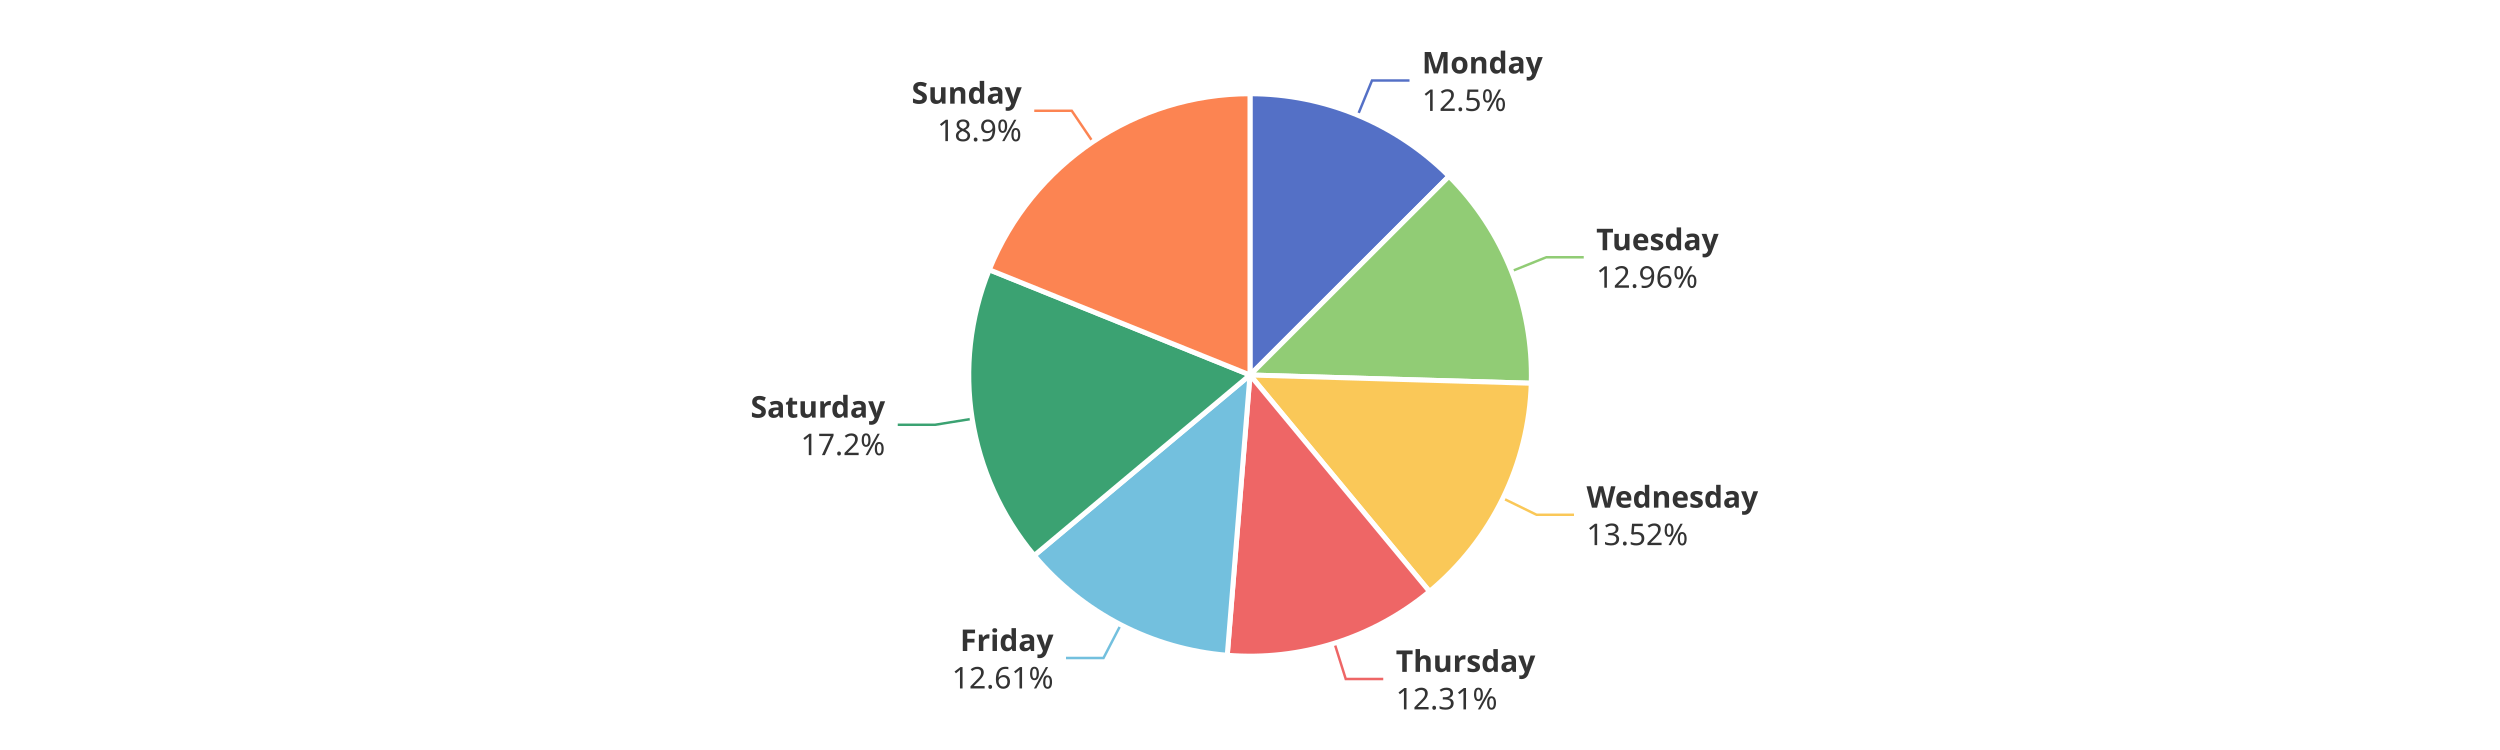
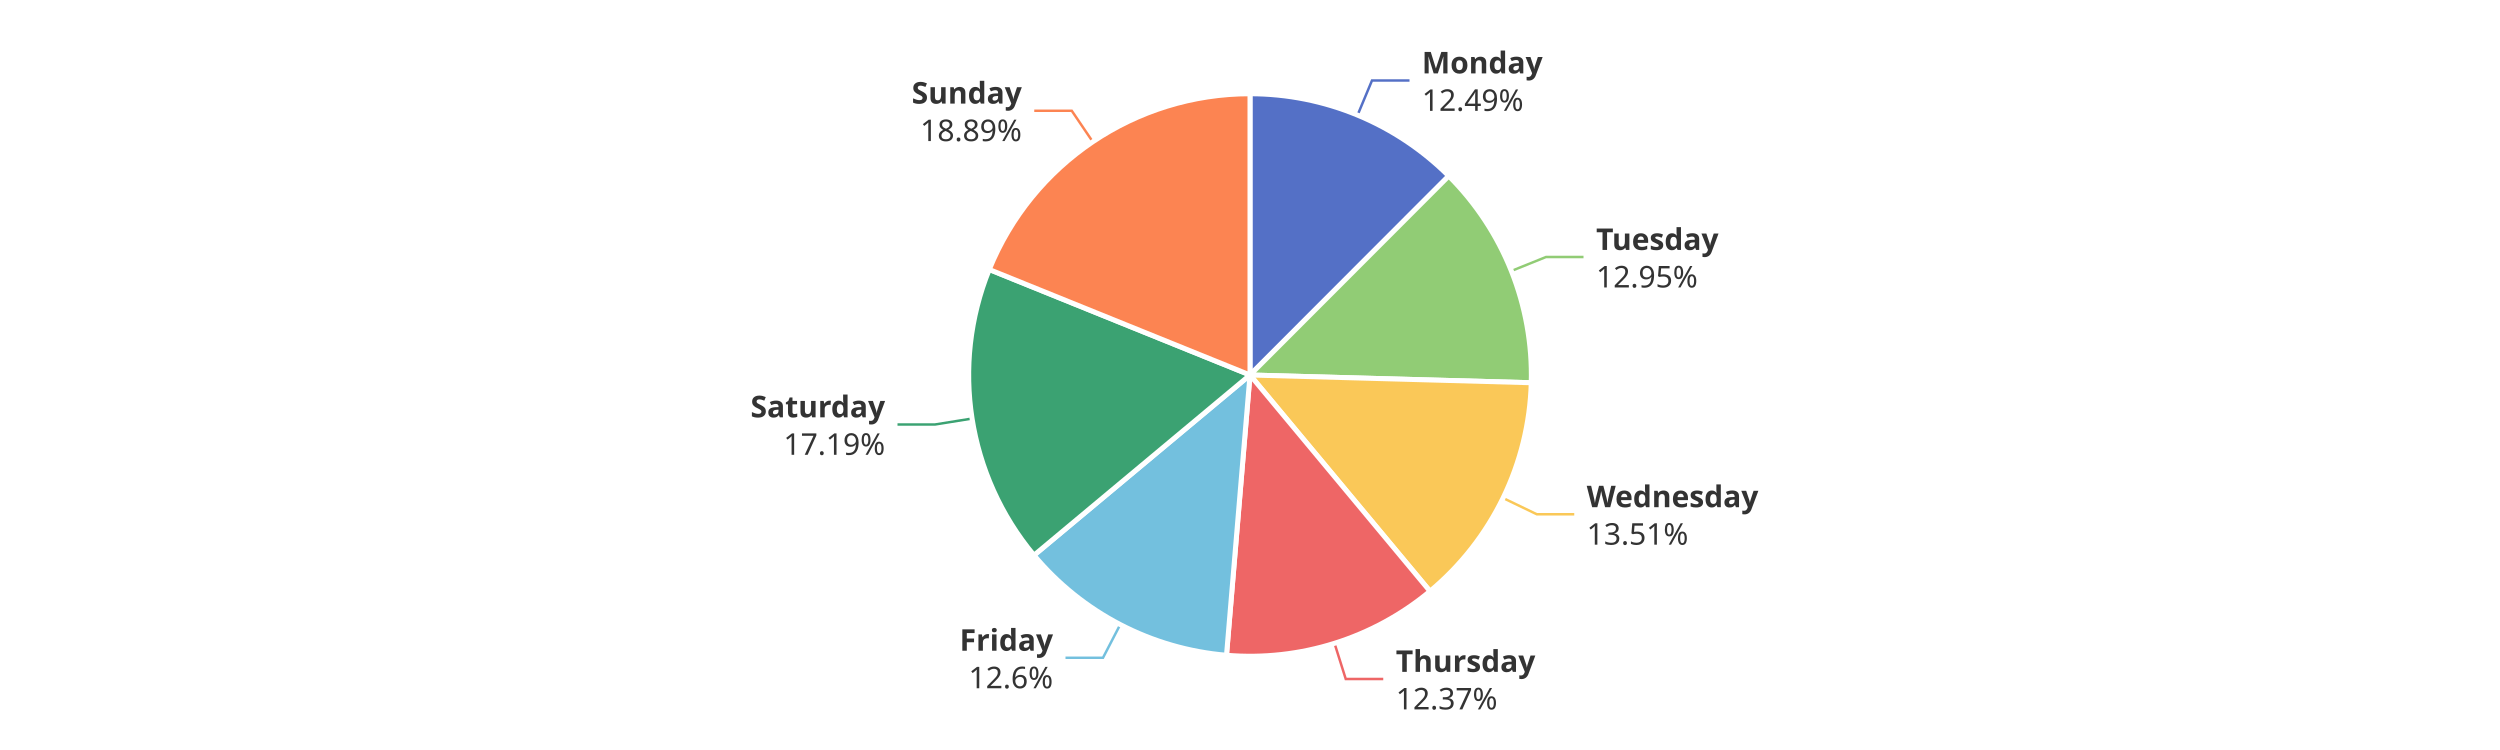
<svg xmlns="http://www.w3.org/2000/svg" width="1000" height="300" version="1.1" baseProfile="full" viewBox="0 0 1000 300">
  <rect width="1000" height="300" x="0" y="0" id="0" fill="#ffffff" />
-   <polyline points="543.1 46.1 548.8 32.2 563.8 32.2" fill="none" stroke="#5470c6" />
-   <polyline points="604.6 108.5 618.5 102.9 633.5 102.9" fill="none" stroke="#91cc75" />
-   <polyline points="601.1 199.3 614.6 205.9 629.6 205.9" fill="none" stroke="#fac858" />
+   <polyline points="543 46.1 548.8 32.2 563.8 32.2" fill="none" stroke="#5470c6" />
+   <polyline points="604.5 108.4 618.4 102.8 633.4 102.8" fill="none" stroke="#91cc75" />
+   <polyline points="601.2 199.2 614.7 205.7 629.7 205.7" fill="none" stroke="#fac858" />
  <polyline points="533.8 257.3 538.3 271.6 553.3 271.6" fill="none" stroke="#ee6666" />
-   <polyline points="448.3 249.9 441.4 263.2 426.4 263.2" fill="none" stroke="#73c0de" />
-   <polyline points="388.9 167.5 374.1 169.9 359.1 169.9" fill="none" stroke="#3ba272" />
+   <polyline points="448.1 249.8 441.2 263.1 426.2 263.1" fill="none" stroke="#73c0de" />
+   <polyline points="388.9 167.4 374 169.8 359 169.8" fill="none" stroke="#3ba272" />
  <polyline points="437.1 56.7 428.7 44.3 413.7 44.3" fill="none" stroke="#fc8452" />
-   <path d="M500 37.5A112.5 112.5 0 0 1 579.6 70.5L500 150Z" fill="#5470c6" stroke="#fff" stroke-width="2" stroke-linejoin="round" />
-   <path d="M579.6 70.5A112.5 112.5 0 0 1 612.5 153.3L500 150Z" fill="#91cc75" stroke="#fff" stroke-width="2" stroke-linejoin="round" />
-   <path d="M612.5 153.3A112.5 112.5 0 0 1 571.8 236.6L500 150Z" fill="#fac858" stroke="#fff" stroke-width="2" stroke-linejoin="round" />
-   <path d="M571.8 236.6A112.5 112.5 0 0 1 490.9 262.1L500 150Z" fill="#ee6666" stroke="#fff" stroke-width="2" stroke-linejoin="round" />
-   <path d="M490.9 262.1A112.5 112.5 0 0 1 413.7 222.2L500 150Z" fill="#73c0de" stroke="#fff" stroke-width="2" stroke-linejoin="round" />
-   <path d="M413.7 222.2A112.5 112.5 0 0 1 395.7 107.9L500 150Z" fill="#3ba272" stroke="#fff" stroke-width="2" stroke-linejoin="round" />
-   <path d="M395.7 107.9A112.5 112.5 0 0 1 500 37.5L500 150Z" fill="#fc8452" stroke="#fff" stroke-width="2" stroke-linejoin="round" />
-   <path d="M0 -15l42.8 0l0 30l-42.8 0Z" transform="translate(568.7968 32.2073)" fill="none" />
-   <text dominant-baseline="central" text-anchor="start" style="font-size:12px;font-family:sans-serif;font-weight:bold;" y="-7.5" transform="translate(568.7968 32.2073)" fill="#333" stroke="rgb(255,255,255)" stroke-width="2" paint-order="stroke" stroke-miterlimit="2">Monday</text>
-   <text dominant-baseline="central" text-anchor="start" style="font-size:12px;font-family:sans-serif;" y="7.5" transform="translate(568.7968 32.2073)" fill="#333" stroke="rgb(255,255,255)" stroke-width="2" paint-order="stroke" stroke-miterlimit="2">12.5%</text>
-   <path d="M0 -15l46.2 0l0 30l-46.2 0Z" transform="translate(638.493 102.9293)" fill="none" />
-   <text dominant-baseline="central" text-anchor="start" style="font-size:12px;font-family:sans-serif;font-weight:bold;" y="-7.5" transform="translate(638.493 102.9293)" fill="#333" stroke="rgb(255,255,255)" stroke-width="2" paint-order="stroke" stroke-miterlimit="2">Tuesday</text>
-   <text dominant-baseline="central" text-anchor="start" style="font-size:12px;font-family:sans-serif;" y="7.5" transform="translate(638.493 102.9293)" fill="#333" stroke="rgb(255,255,255)" stroke-width="2" paint-order="stroke" stroke-miterlimit="2">12.96%</text>
-   <path d="M0 -15l63.6 0l0 30l-63.6 0Z" transform="translate(634.5927 205.8995)" fill="none" />
-   <text dominant-baseline="central" text-anchor="start" style="font-size:12px;font-family:sans-serif;font-weight:bold;" y="-7.5" transform="translate(634.5927 205.8995)" fill="#333" stroke="rgb(255,255,255)" stroke-width="2" paint-order="stroke" stroke-miterlimit="2">Wednesday</text>
-   <text dominant-baseline="central" text-anchor="start" style="font-size:12px;font-family:sans-serif;" y="7.5" transform="translate(634.5927 205.8995)" fill="#333" stroke="rgb(255,255,255)" stroke-width="2" paint-order="stroke" stroke-miterlimit="2">13.52%</text>
+   <path d="M500 37.5A112.5 112.5 0 0 1 579.5 70.4L500 150Z" fill="#5470c6" stroke="#fff" stroke-width="2" stroke-linejoin="round" />
+   <path d="M579.5 70.4A112.5 112.5 0 0 1 612.5 153.1L500 150Z" fill="#91cc75" stroke="#fff" stroke-width="2" stroke-linejoin="round" />
+   <path d="M612.5 153.1A112.5 112.5 0 0 1 572 236.5L500 150Z" fill="#fac858" stroke="#fff" stroke-width="2" stroke-linejoin="round" />
+   <path d="M572 236.5A112.5 112.5 0 0 1 490.6 262.1L500 150Z" fill="#ee6666" stroke="#fff" stroke-width="2" stroke-linejoin="round" />
+   <path d="M490.6 262.1A112.5 112.5 0 0 1 413.6 222.1L500 150Z" fill="#73c0de" stroke="#fff" stroke-width="2" stroke-linejoin="round" />
+   <path d="M413.6 222.1A112.5 112.5 0 0 1 395.7 107.8L500 150Z" fill="#3ba272" stroke="#fff" stroke-width="2" stroke-linejoin="round" />
+   <path d="M395.7 107.8A112.5 112.5 0 0 1 500 37.5L500 150Z" fill="#fc8452" stroke="#fff" stroke-width="2" stroke-linejoin="round" />
+   <path d="M0 -15l42.8 0l0 30l-42.8 0Z" transform="translate(568.7598 32.192)" fill="none" />
+   <text dominant-baseline="central" text-anchor="start" style="font-size:12px;font-family:sans-serif;font-weight:bold;" y="-7.5" transform="translate(568.7598 32.192)" fill="#333" stroke="rgb(255,255,255)" stroke-width="2" paint-order="stroke" stroke-miterlimit="2">Monday</text>
+   <text dominant-baseline="central" text-anchor="start" style="font-size:12px;font-family:sans-serif;" y="7.5" transform="translate(568.7598 32.192)" fill="#333" stroke="rgb(255,255,255)" stroke-width="2" paint-order="stroke" stroke-miterlimit="2">12.49%</text>
+   <path d="M0 -15l46.2 0l0 30l-46.2 0Z" transform="translate(638.4486 102.8177)" fill="none" />
+   <text dominant-baseline="central" text-anchor="start" style="font-size:12px;font-family:sans-serif;font-weight:bold;" y="-7.5" transform="translate(638.4486 102.8177)" fill="#333" stroke="rgb(255,255,255)" stroke-width="2" paint-order="stroke" stroke-miterlimit="2">Tuesday</text>
+   <text dominant-baseline="central" text-anchor="start" style="font-size:12px;font-family:sans-serif;" y="7.5" transform="translate(638.4486 102.8177)" fill="#333" stroke="rgb(255,255,255)" stroke-width="2" paint-order="stroke" stroke-miterlimit="2">12.95%</text>
+   <path d="M0 -15l63.6 0l0 30l-63.6 0Z" transform="translate(634.6804 205.7194)" fill="none" />
+   <text dominant-baseline="central" text-anchor="start" style="font-size:12px;font-family:sans-serif;font-weight:bold;" y="-7.5" transform="translate(634.6804 205.7194)" fill="#333" stroke="rgb(255,255,255)" stroke-width="2" paint-order="stroke" stroke-miterlimit="2">Wednesday</text>
+   <text dominant-baseline="central" text-anchor="start" style="font-size:12px;font-family:sans-serif;" y="7.5" transform="translate(634.6804 205.7194)" fill="#333" stroke="rgb(255,255,255)" stroke-width="2" paint-order="stroke" stroke-miterlimit="2">13.51%</text>
  <path d="M0 -15l50.2 0l0 30l-50.2 0Z" transform="translate(558.3352 271.6004)" fill="none" />
  <text dominant-baseline="central" text-anchor="start" style="font-size:12px;font-family:sans-serif;font-weight:bold;" y="-7.5" transform="translate(558.3352 271.6004)" fill="#333" stroke="rgb(255,255,255)" stroke-width="2" paint-order="stroke" stroke-miterlimit="2">Thursday</text>
-   <text dominant-baseline="central" text-anchor="start" style="font-size:12px;font-family:sans-serif;" y="7.5" transform="translate(558.3352 271.6004)" fill="#333" stroke="rgb(255,255,255)" stroke-width="2" paint-order="stroke" stroke-miterlimit="2">12.31%</text>
-   <path d="M-40.9 -15l40.9 0l0 30l-40.9 0Z" transform="translate(421.3982 263.2346)" fill="none" />
-   <text dominant-baseline="central" text-anchor="end" style="font-size:12px;font-family:sans-serif;font-weight:bold;" y="-7.5" transform="translate(421.3982 263.2346)" fill="#333" stroke="rgb(255,255,255)" stroke-width="2" paint-order="stroke" stroke-miterlimit="2">Friday</text>
-   <text dominant-baseline="central" text-anchor="end" style="font-size:12px;font-family:sans-serif;" y="7.5" transform="translate(421.3982 263.2346)" fill="#333" stroke="rgb(255,255,255)" stroke-width="2" paint-order="stroke" stroke-miterlimit="2">12.61%</text>
-   <path d="M-48.2 -15l48.2 0l0 30l-48.2 0Z" transform="translate(354.0607 169.888)" fill="none" />
-   <text dominant-baseline="central" text-anchor="end" style="font-size:12px;font-family:sans-serif;font-weight:bold;" y="-7.5" transform="translate(354.0607 169.888)" fill="#333" stroke="rgb(255,255,255)" stroke-width="2" paint-order="stroke" stroke-miterlimit="2">Saturday</text>
-   <text dominant-baseline="central" text-anchor="end" style="font-size:12px;font-family:sans-serif;" y="7.5" transform="translate(354.0607 169.888)" fill="#333" stroke="rgb(255,255,255)" stroke-width="2" paint-order="stroke" stroke-miterlimit="2">17.2%</text>
-   <path d="M-40.9 -15l40.9 0l0 30l-40.9 0Z" transform="translate(408.6929 44.3044)" fill="none" />
-   <text dominant-baseline="central" text-anchor="end" style="font-size:12px;font-family:sans-serif;font-weight:bold;" y="-7.5" transform="translate(408.6929 44.3044)" fill="#333" stroke="rgb(255,255,255)" stroke-width="2" paint-order="stroke" stroke-miterlimit="2">Sunday</text>
-   <text dominant-baseline="central" text-anchor="end" style="font-size:12px;font-family:sans-serif;" y="7.5" transform="translate(408.6929 44.3044)" fill="#333" stroke="rgb(255,255,255)" stroke-width="2" paint-order="stroke" stroke-miterlimit="2">18.9%</text>
+   <text dominant-baseline="central" text-anchor="start" style="font-size:12px;font-family:sans-serif;" y="7.5" transform="translate(558.3352 271.6004)" fill="#333" stroke="rgb(255,255,255)" stroke-width="2" paint-order="stroke" stroke-miterlimit="2">12.37%</text>
+   <path d="M-34.2 -15l34.2 0l0 30l-34.2 0Z" transform="translate(421.2203 263.1424)" fill="none" />
+   <text dominant-baseline="central" text-anchor="end" style="font-size:12px;font-family:sans-serif;font-weight:bold;" y="-7.5" transform="translate(421.2203 263.1424)" fill="#333" stroke="rgb(255,255,255)" stroke-width="2" paint-order="stroke" stroke-miterlimit="2">Friday</text>
+   <text dominant-baseline="central" text-anchor="end" style="font-size:12px;font-family:sans-serif;" y="7.5" transform="translate(421.2203 263.1424)" fill="#333" stroke="rgb(255,255,255)" stroke-width="2" paint-order="stroke" stroke-miterlimit="2">12.6%</text>
+   <path d="M-48.2 -15l48.2 0l0 30l-48.2 0Z" transform="translate(354.042 169.7693)" fill="none" />
+   <text dominant-baseline="central" text-anchor="end" style="font-size:12px;font-family:sans-serif;font-weight:bold;" y="-7.5" transform="translate(354.042 169.7693)" fill="#333" stroke="rgb(255,255,255)" stroke-width="2" paint-order="stroke" stroke-miterlimit="2">Saturday</text>
+   <text dominant-baseline="central" text-anchor="end" style="font-size:12px;font-family:sans-serif;" y="7.5" transform="translate(354.042 169.7693)" fill="#333" stroke="rgb(255,255,255)" stroke-width="2" paint-order="stroke" stroke-miterlimit="2">17.19%</text>
+   <path d="M-40.9 -15l40.9 0l0 30l-40.9 0Z" transform="translate(408.7262 44.282)" fill="none" />
+   <text dominant-baseline="central" text-anchor="end" style="font-size:12px;font-family:sans-serif;font-weight:bold;" y="-7.5" transform="translate(408.7262 44.282)" fill="#333" stroke="rgb(255,255,255)" stroke-width="2" paint-order="stroke" stroke-miterlimit="2">Sunday</text>
+   <text dominant-baseline="central" text-anchor="end" style="font-size:12px;font-family:sans-serif;" y="7.5" transform="translate(408.7262 44.282)" fill="#333" stroke="rgb(255,255,255)" stroke-width="2" paint-order="stroke" stroke-miterlimit="2">18.89%</text>
</svg>
